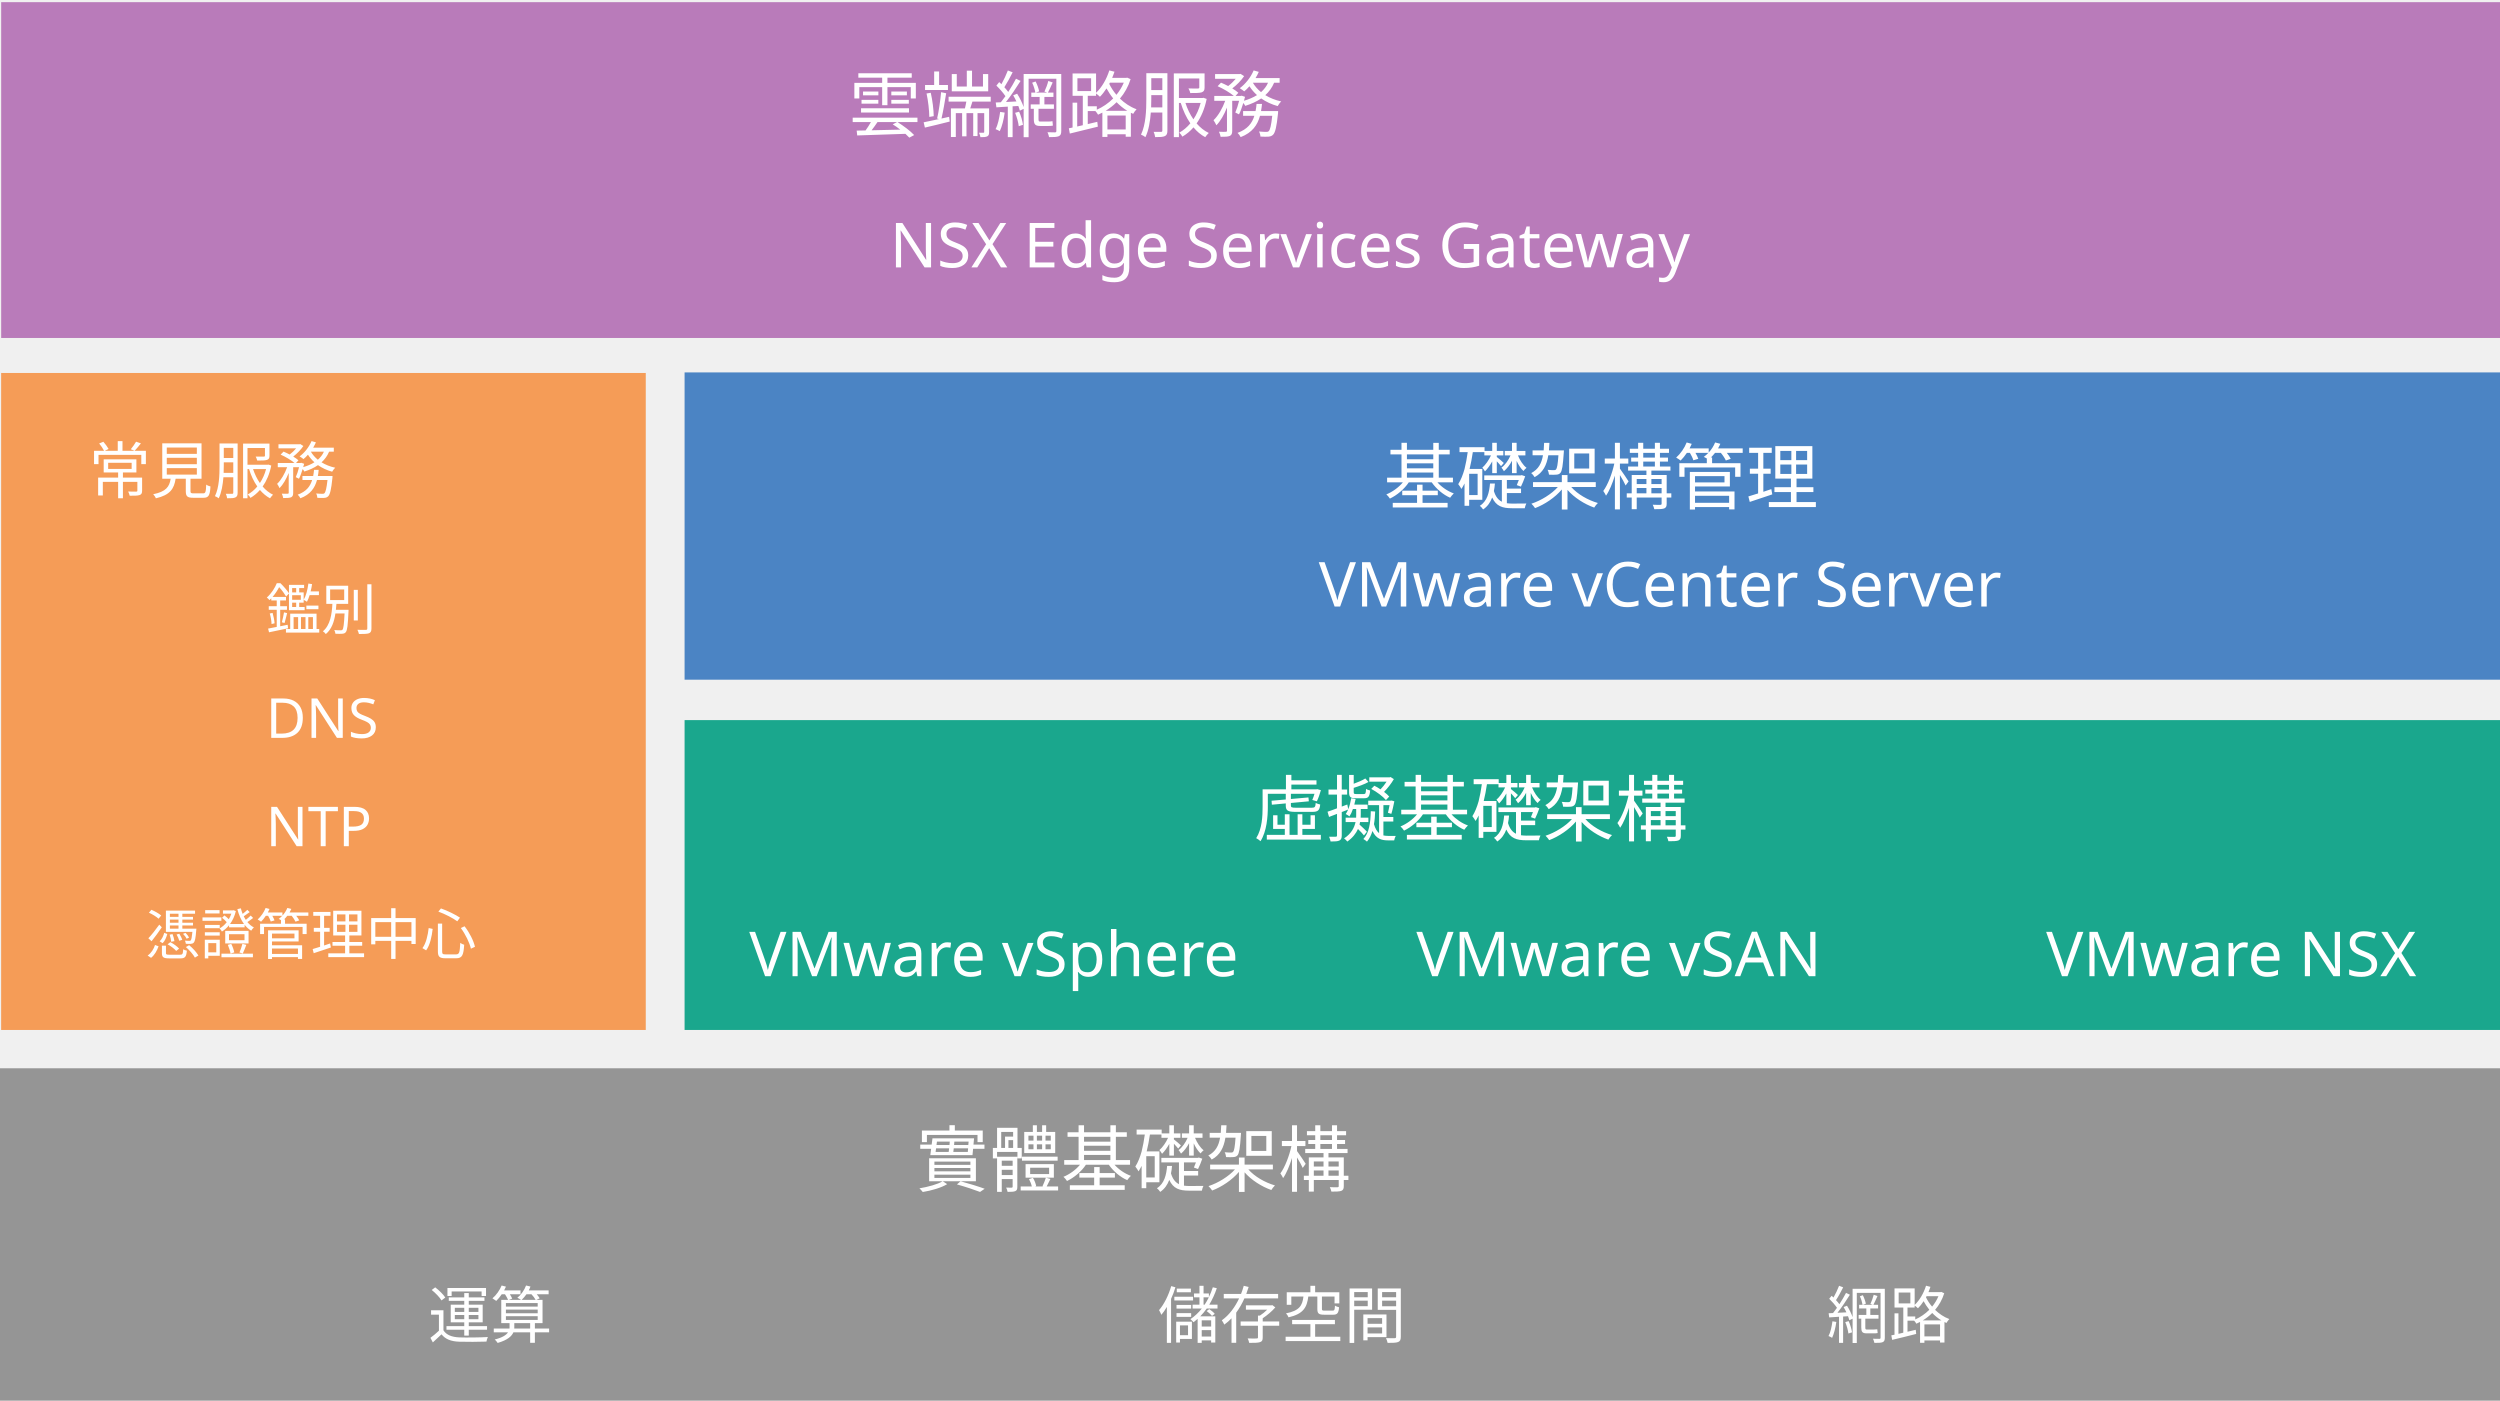
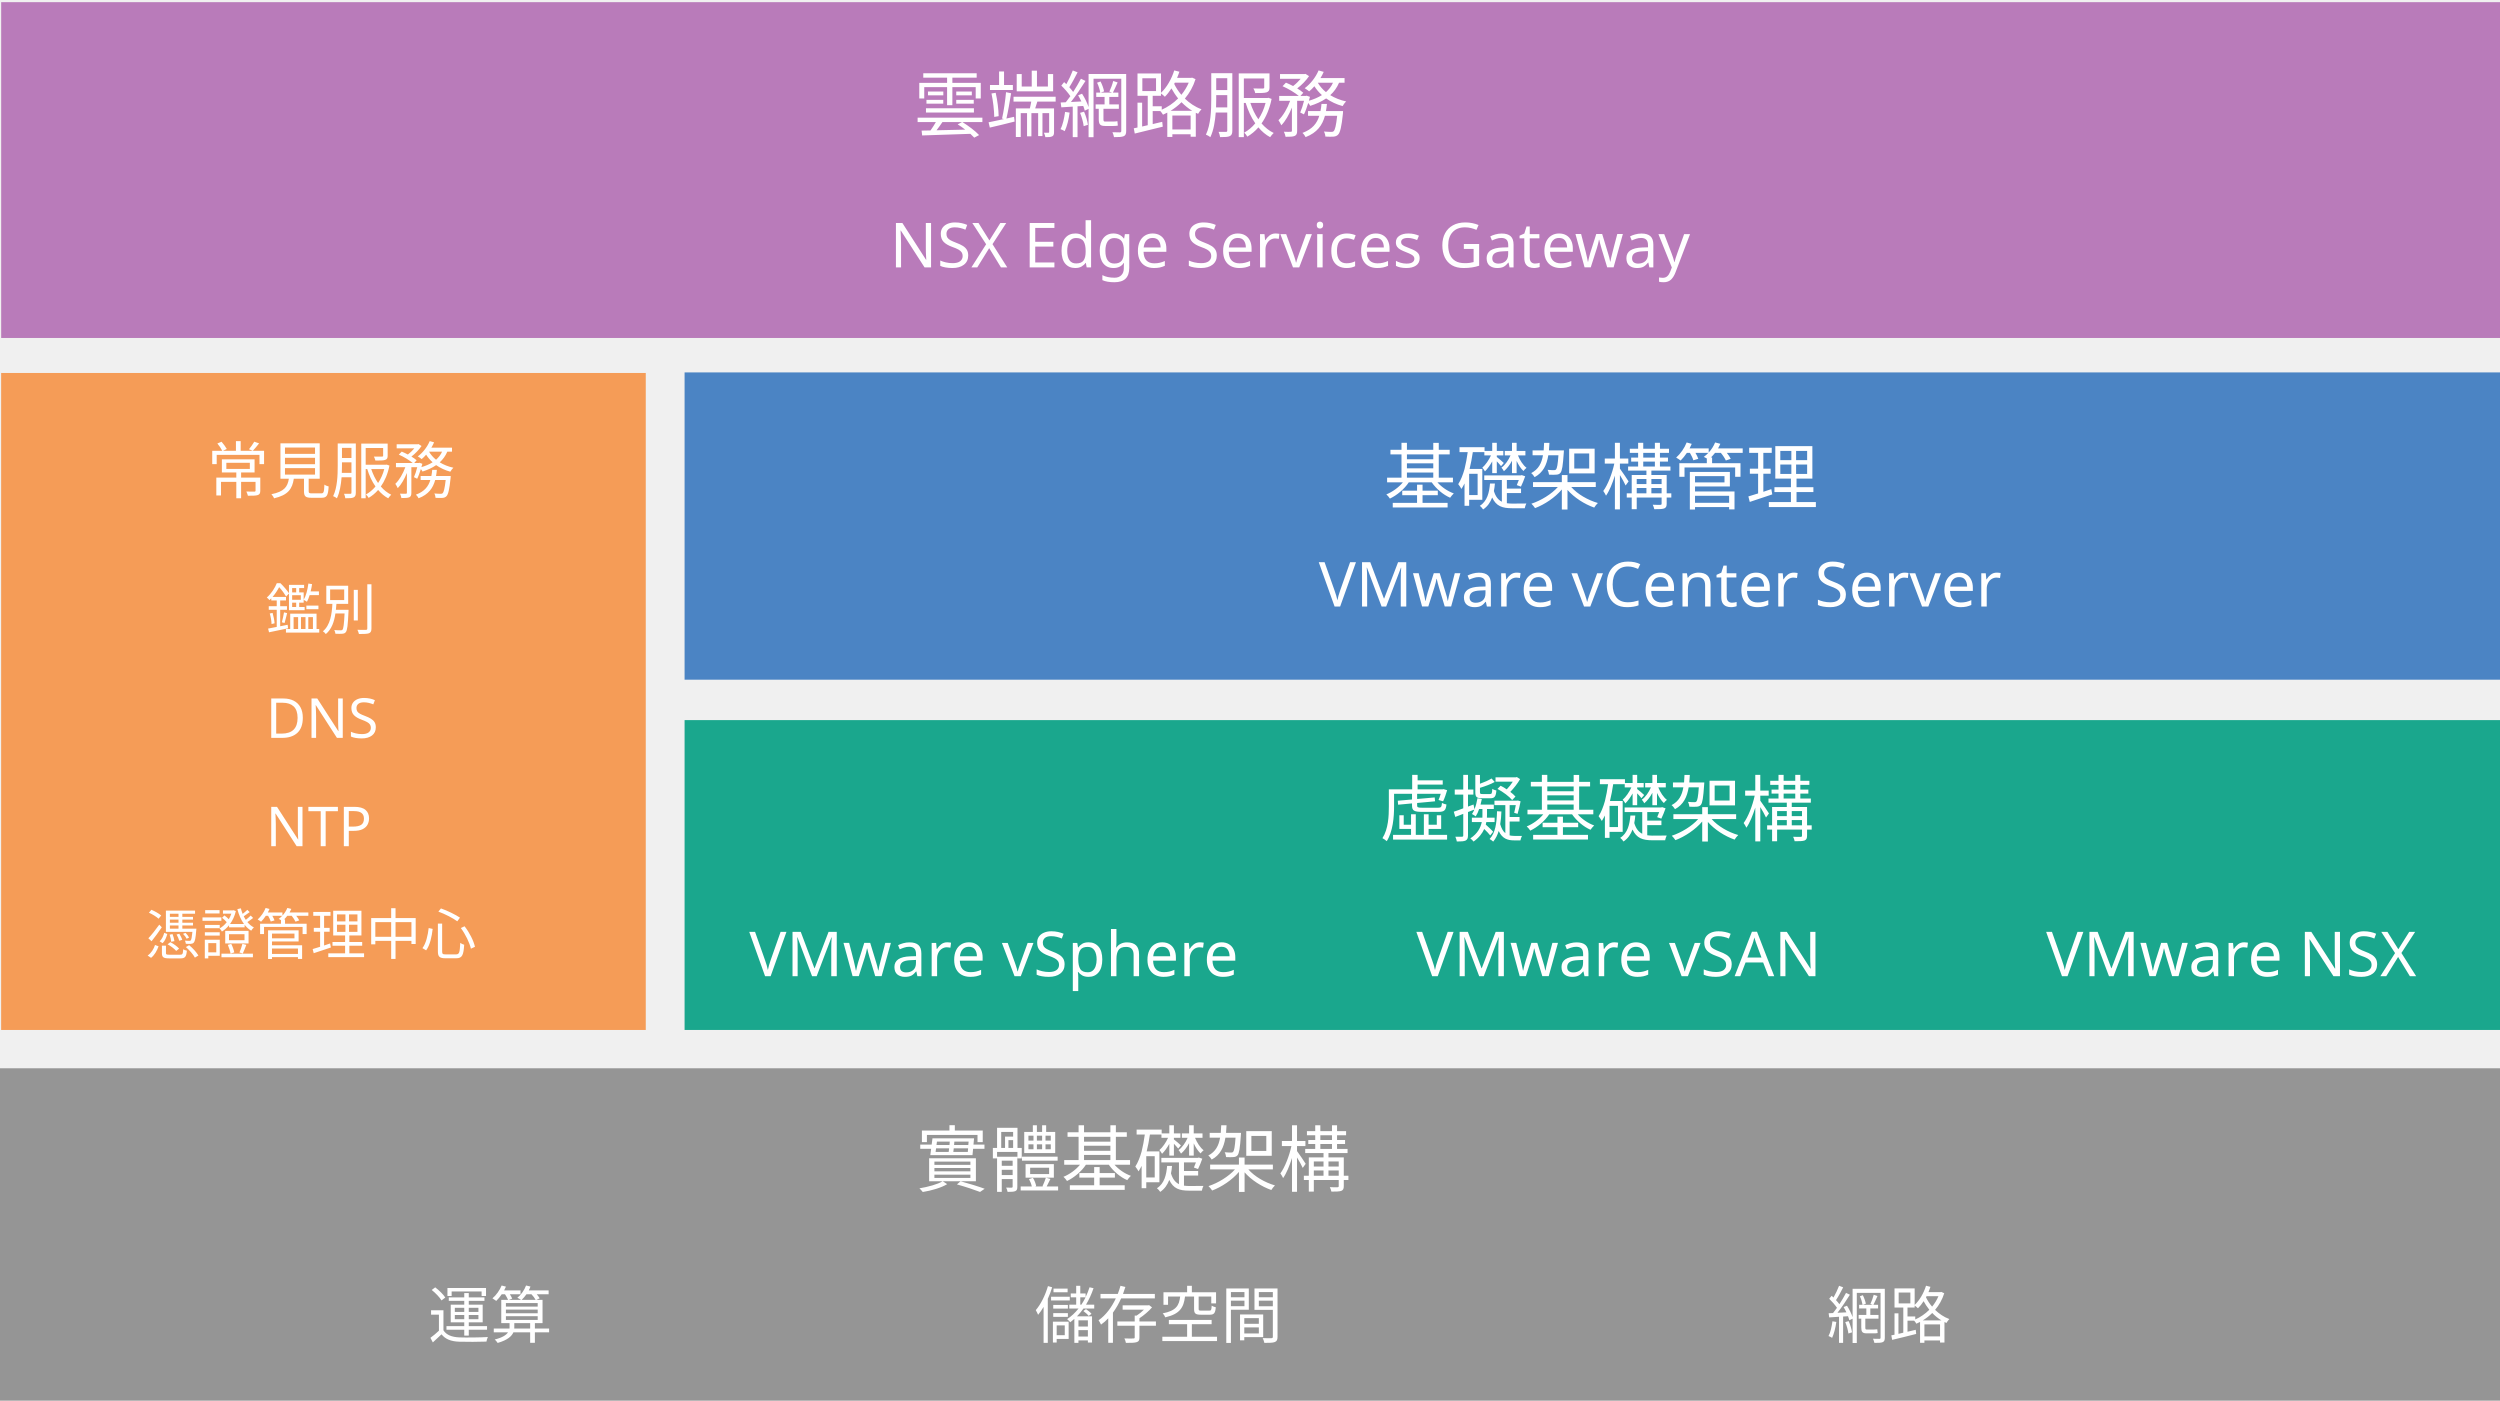
<svg xmlns="http://www.w3.org/2000/svg" width="725px" height="406.22px" enable-background="new 0 0 725 406.219" version="1.1" viewBox="0 0 725 406.22" xml:space="preserve">
  <rect x="198.53" y="108" width="526.47" height="89.113" fill="#4B84C4" />
  <rect x="-.311" y="309.8" width="725.31" height="96.383" fill="#959595" />
  <rect x="198.53" y="208.83" width="526.65" height="89.856" fill="#1AA78D" />
  <rect x=".333" y="108.16" width="186.94" height="190.53" fill="#F59C57" />
-   <text transform="translate(25.726 143.06)" fill="#FFFFFF" font-family="'IBMPlexSans-Bold'" font-size="18">常見服務</text>
+   <text transform="translate(60 143.06)" fill="#FFFFFF" font-family="'IBMPlexSans-Bold'" font-size="18">常見服務</text>
  <text transform="translate(42.112 182.57)" fill="#FFFFFF" font-family="'IBMPlexSans'" font-size="16">
    <tspan x="35" y="0">鑑別</tspan>
    <tspan x="35" y="31.417">DNS</tspan>
    <tspan x="35" y="62.833">NTP</tspan>
    <tspan x="0" y="94.25">憑證管理中心</tspan>
  </text>
  <rect x=".343" y=".627" width="724.84" height="97.386" fill="#B97BBA" />
  <text transform="translate(341.29 146.06)" fill="#FFFFFF">
    <tspan x="60" y="0" font-family="'IBMPlexSans-Bold'" font-size="21">基礎架構管理</tspan>
    <tspan x="27.111" y="29.833" font-family="'IBMPlexSans'" font-size="18">   VMware vCenter Server</tspan>
  </text>
-   <text transform="translate(363.39 242.35)" fill="#FFFFFF" font-family="'IBMPlexSans-Bold'" font-size="21">虛擬基礎架構</text>
+   <text transform="translate(400 242.35)" fill="#FFFFFF" font-family="'IBMPlexSans-Bold'" font-size="21">虛擬基礎架構</text>
  <text transform="translate(410.74 283.1)" fill="#FFFFFF" font-family="'IBMPlexSans'" font-size="18">VMware vSAN</text>
  <text transform="translate(593.38 283.1)" fill="#FFFFFF" font-family="'IBMPlexSans'" font-size="18">
    <tspan x="0" y="0">VMware NSX</tspan>
    <tspan x="96.155" y="-2.633">  </tspan>
  </text>
  <text transform="translate(217.28 283.1)" fill="#FFFFFF" font-family="'IBMPlexSans'" font-size="18">
    <tspan x="0" y="0">VMware vSphere</tspan>
    <tspan x="126.844" y="-2.633">  </tspan>
  </text>
  <g fill="#FFFFFF">
    <text transform="translate(265.65 343.96)" font-family="'IBMPlexSans-Bold'" font-size="21">實體基礎架構</text>
-     <text transform="translate(246.17 38.078)" font-family="'IBMPlexSans-Bold'" font-size="21">雲端網路服務</text>
+     <text transform="translate(265 38.078)" font-family="'IBMPlexSans-Bold'" font-size="21">雲端網路服務</text>
    <g font-family="'IBMPlexSans'" font-size="18">
      <text transform="translate(124.18 388)">運算</text>
-       <text transform="translate(335.75 388)">儲存空間</text>
+       <text transform="translate(300 388)">儲存空間</text>
      <text transform="translate(258.07 77.538)">NSX Edge Services Gateway</text>
      <text transform="translate(529.8 388)">網路</text>
    </g>
  </g>
</svg>
